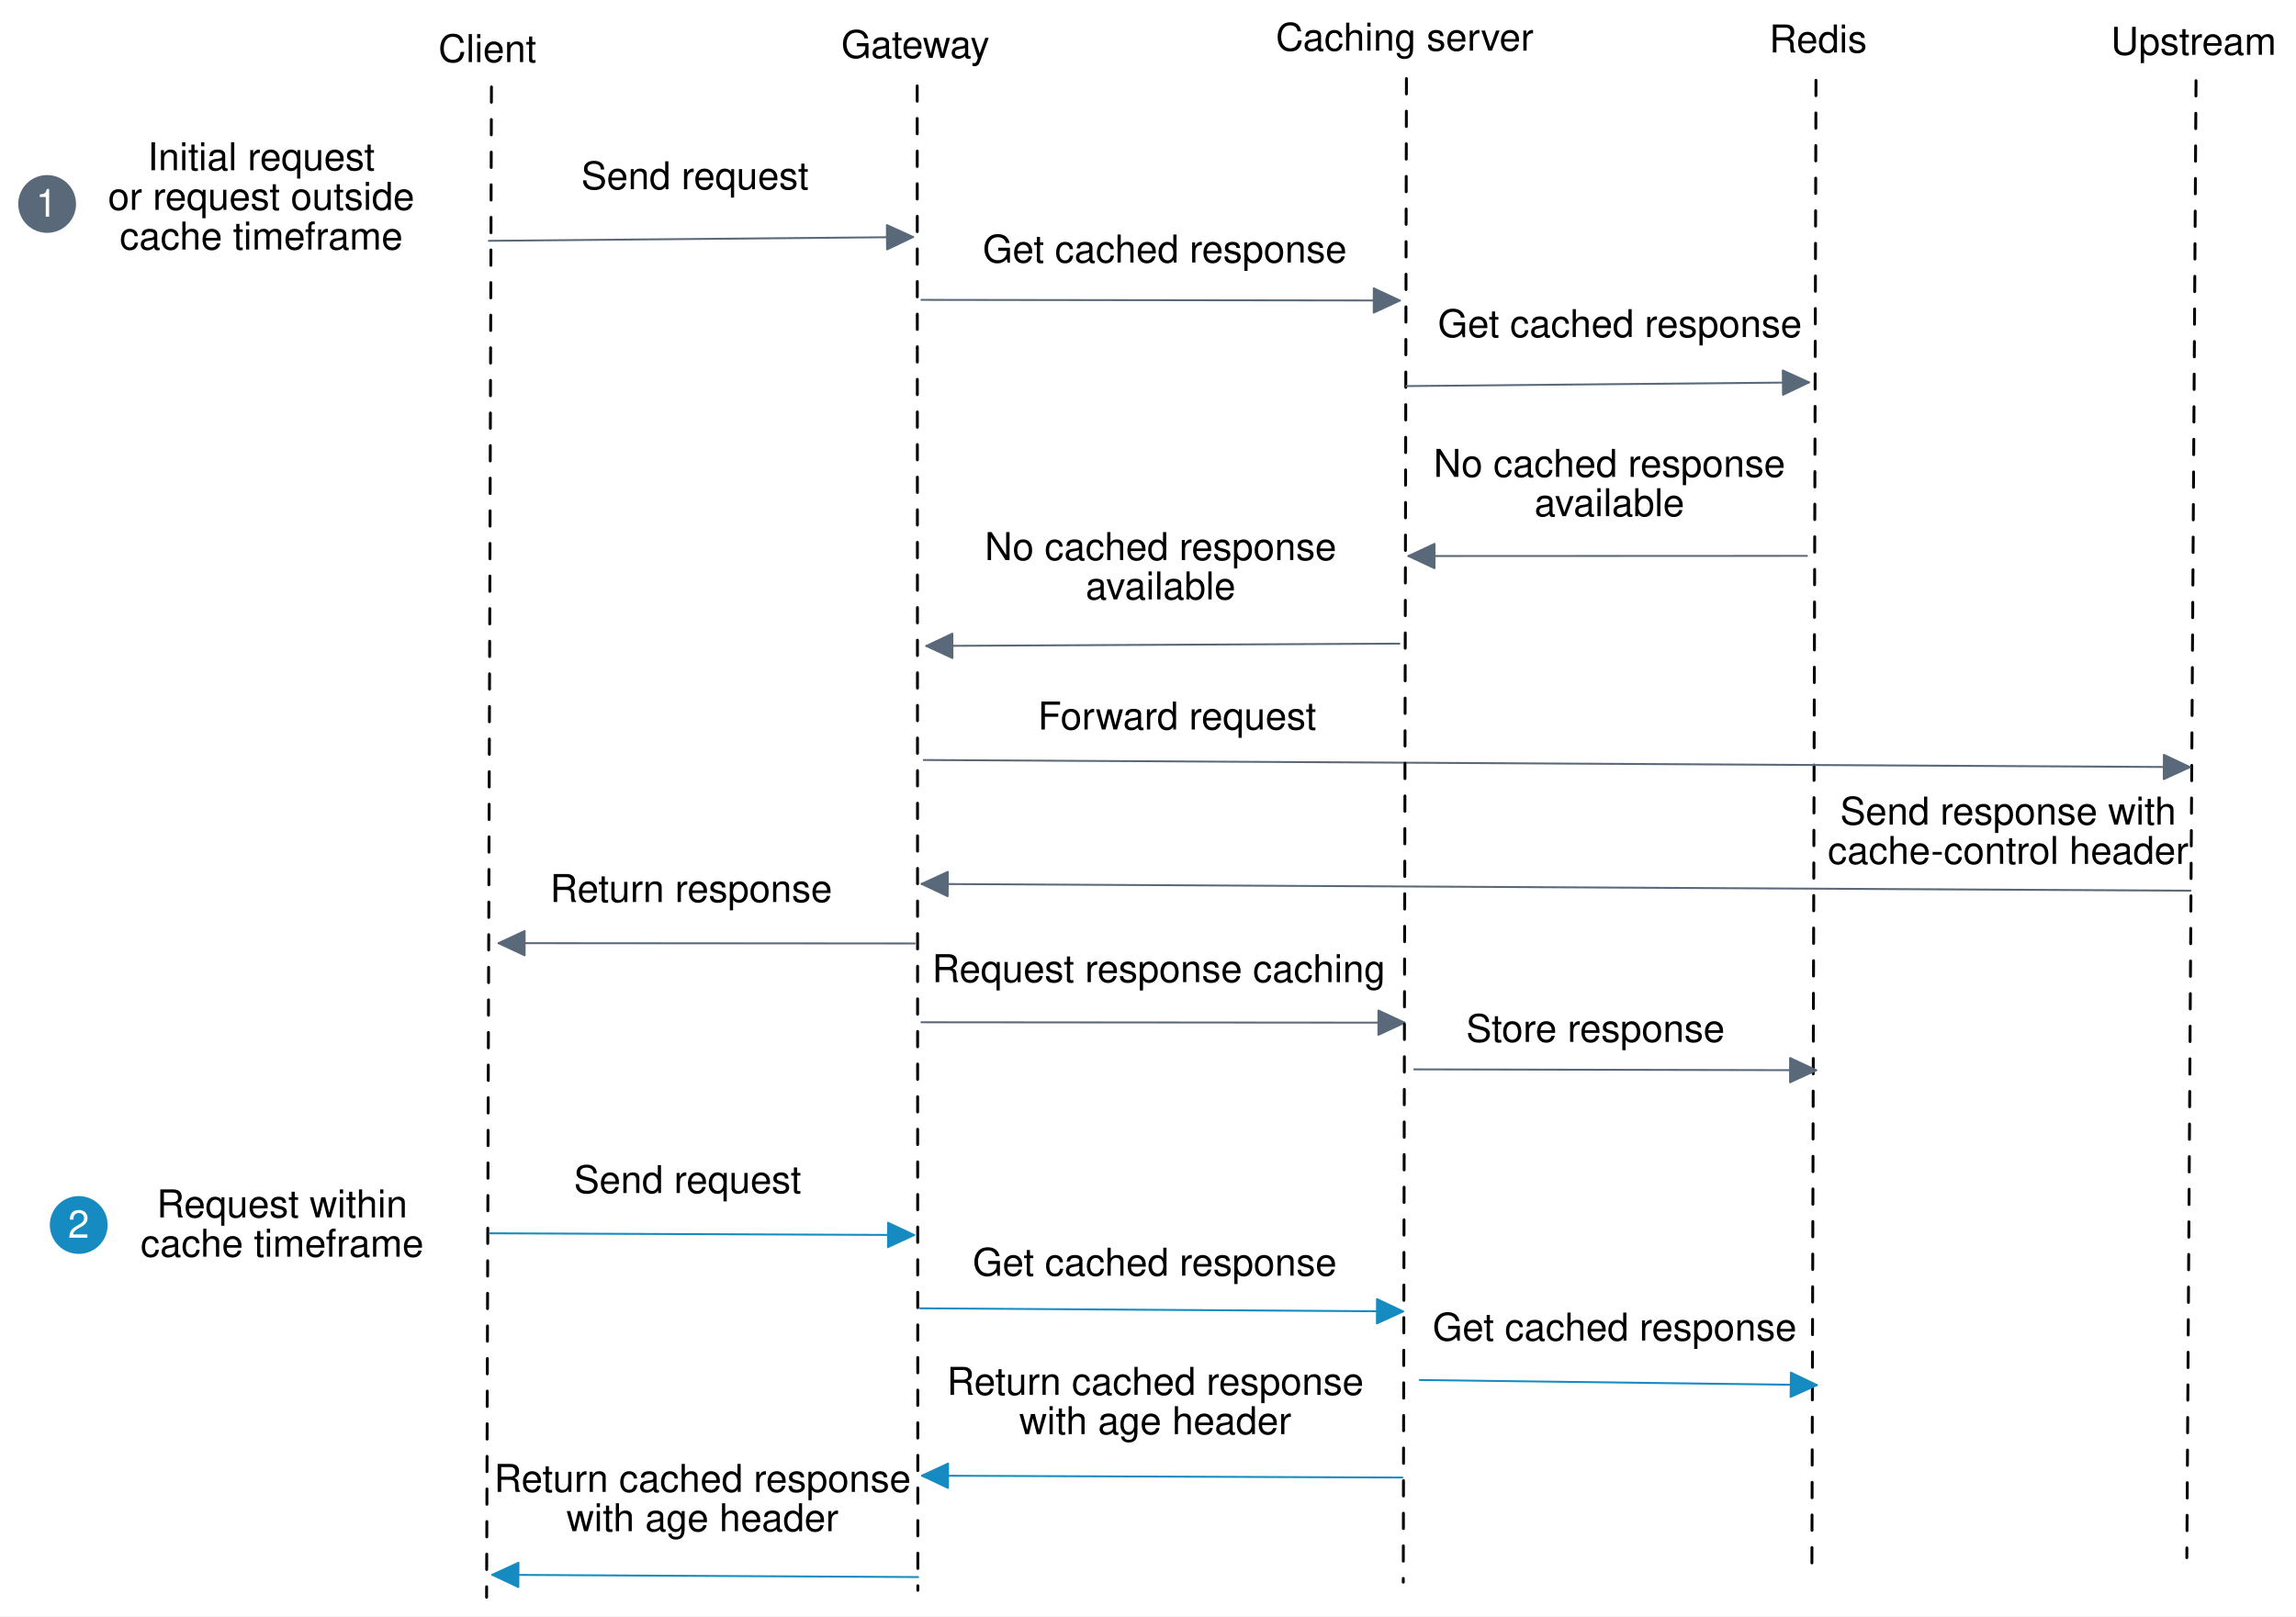
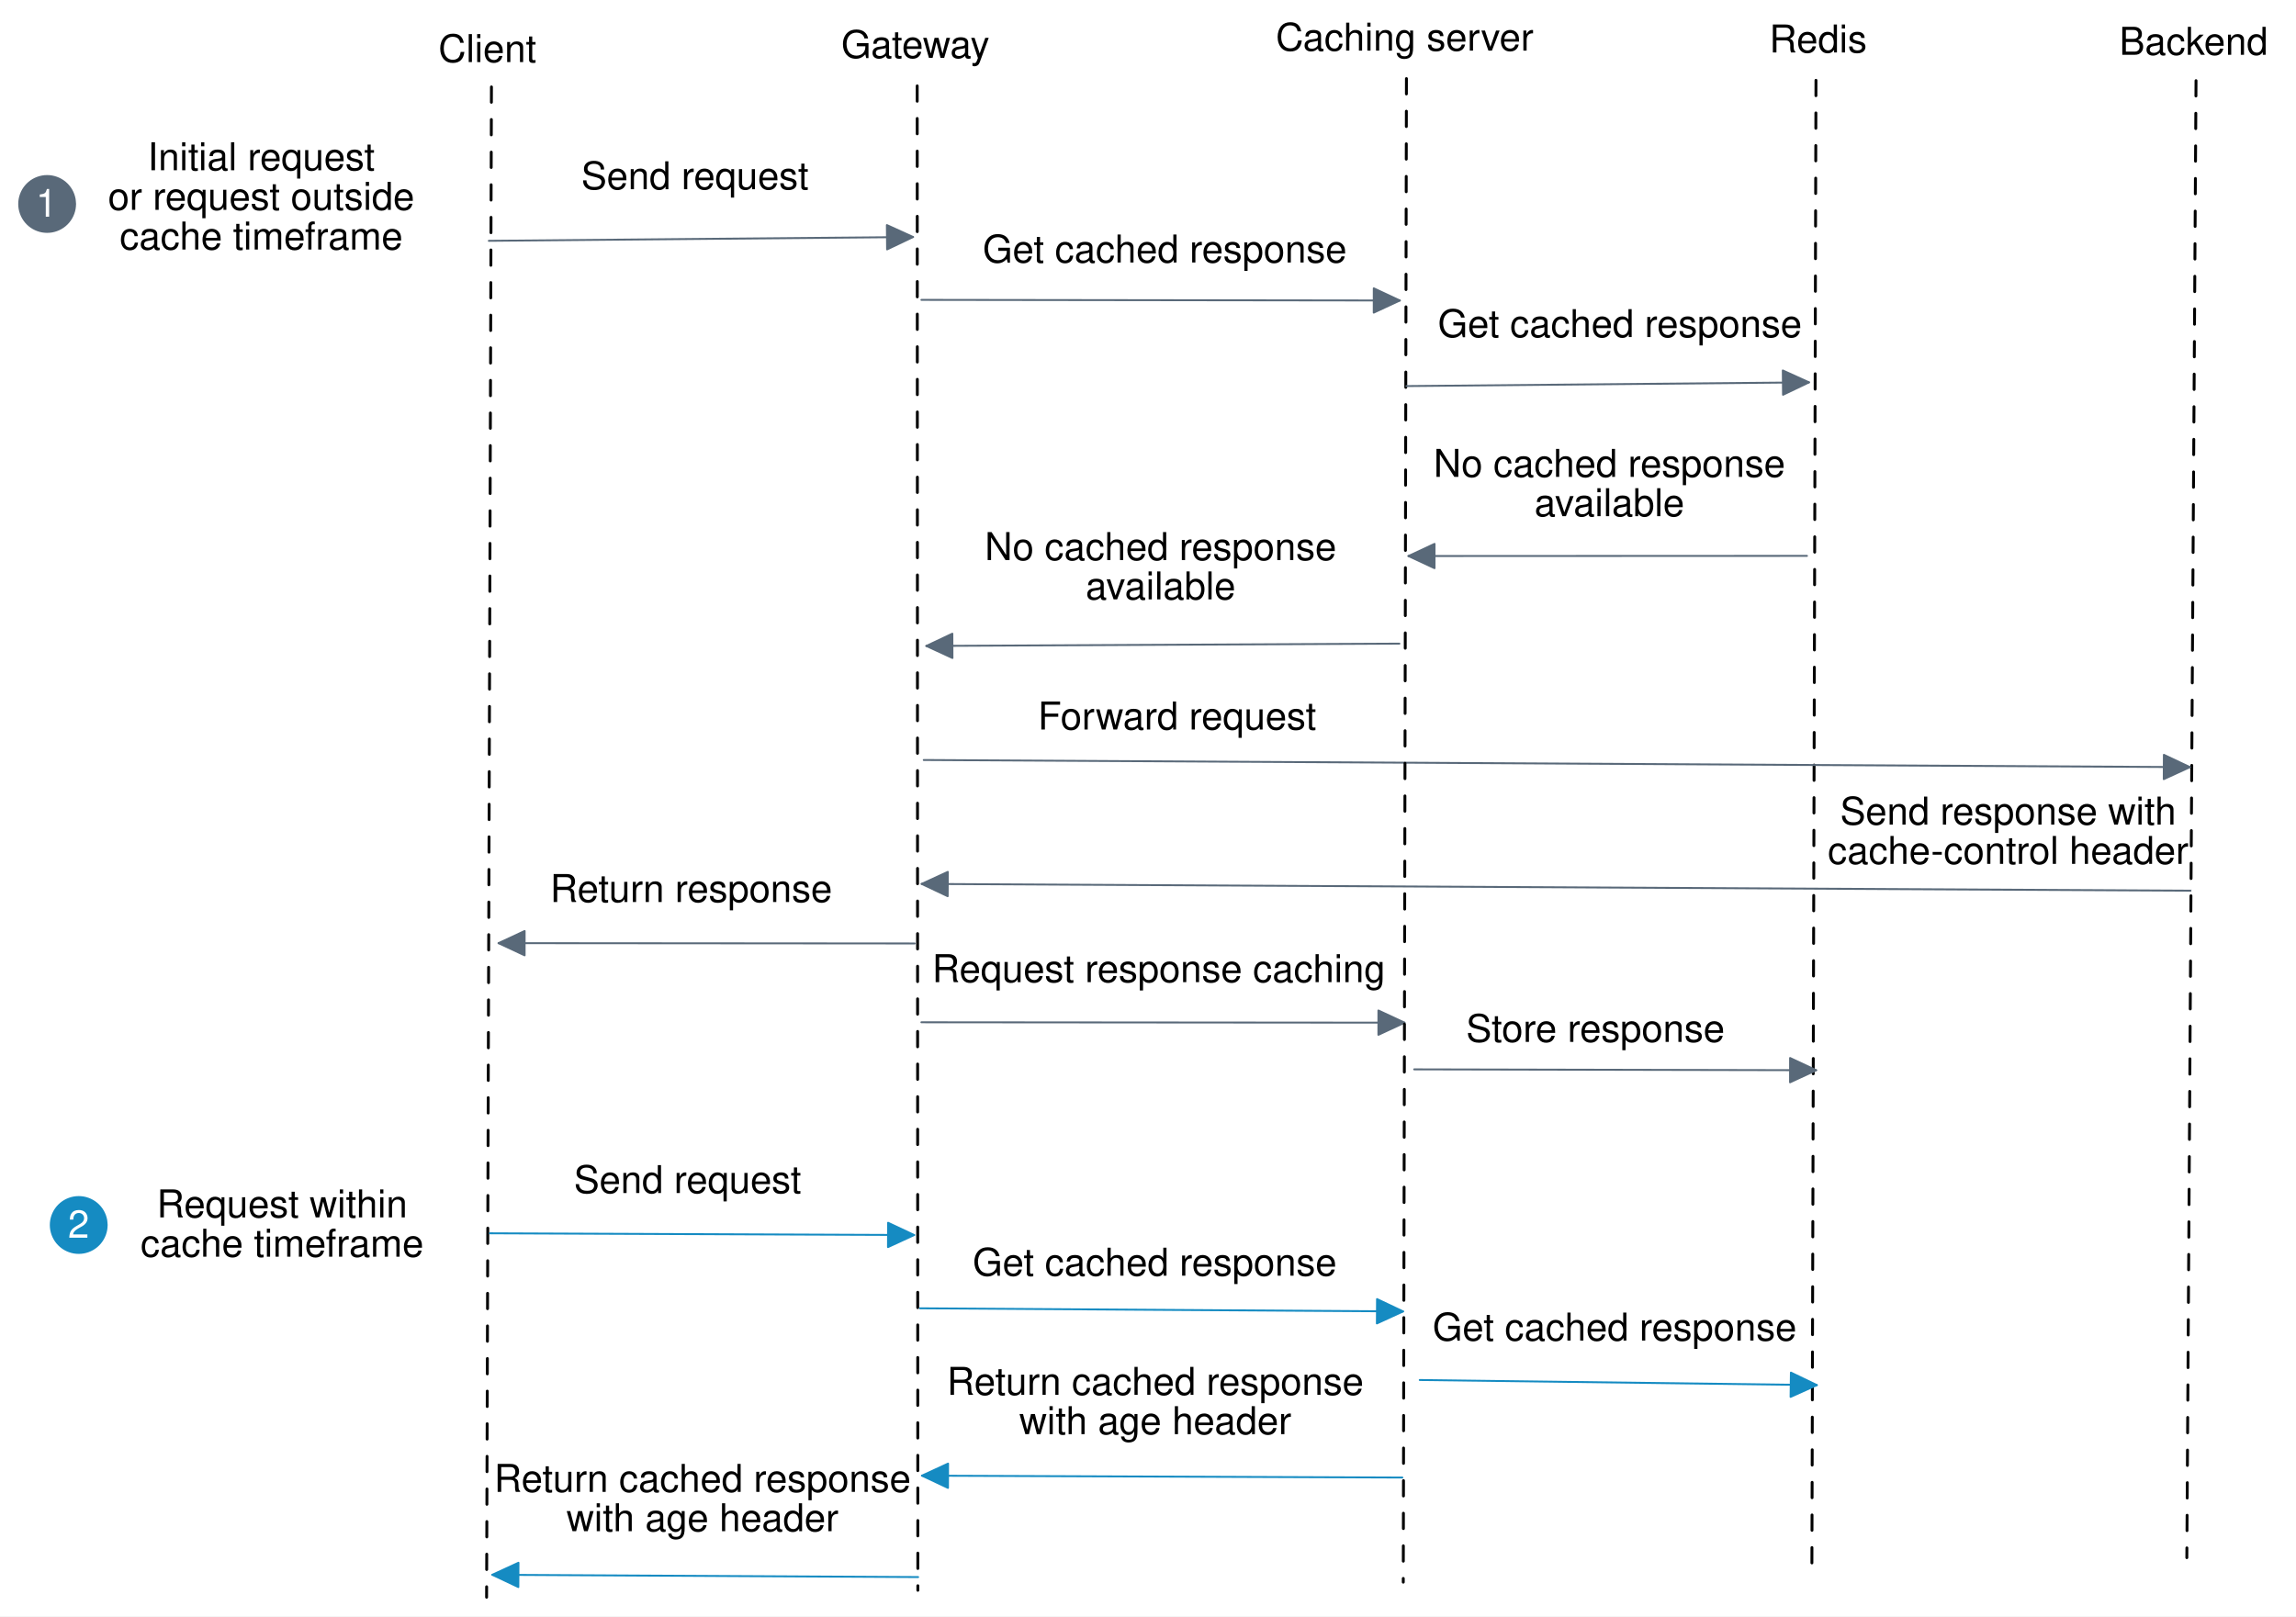
<svg xmlns="http://www.w3.org/2000/svg" version="1.1" viewBox="0 0 1196.874 842.769" width="1196.874" height="842.769">
  <defs>
    <style class="style-fonts">
      @font-face {
        font-family: "Virgil";
        src: url("https://excalidraw.com/Virgil.woff2");
      }
      @font-face {
        font-family: "Cascadia";
        src: url("https://excalidraw.com/Cascadia.woff2");
      }
      @font-face {
        font-family: "Assistant";
        src: url("https://app.excalidraw.com//dist/excalidraw-assets/Assistant-Regular.woff2");
      }
    </style>
  </defs>
  <rect x="0" y="0" width="1196.874" height="842.769" fill="#ffffff" />
  <g stroke-linecap="round">
    <g transform="translate(254.8182 125.5601) rotate(0 110.5742 -0.9960938)">
      <path d="M0 0 C36.86 -0.33, 184.29 -1.66, 221.15 -1.99 M0 0 C36.86 -0.33, 184.29 -1.66, 221.15 -1.99" stroke="#596979" stroke-width="1" fill="none" />
    </g>
    <g transform="translate(254.8182 125.5601) rotate(0 110.5742 -0.9960938)">
      <path d="M221.15 -1.99 L207.61 4.47 L207.5 -8.21 L221.15 -1.99" stroke="none" stroke-width="0" fill="#596979" fill-rule="evenodd" />
      <path d="M221.15 -1.99 C216.96 0.01, 212.76 2.01, 207.61 4.47 M221.15 -1.99 C215.87 0.53, 210.6 3.04, 207.61 4.47 M207.61 4.47 C207.58 1.17, 207.55 -2.14, 207.5 -8.21 M207.61 4.47 C207.57 -0.42, 207.52 -5.32, 207.5 -8.21 M207.5 -8.21 C212.75 -5.81, 218.01 -3.42, 221.15 -1.99 M207.5 -8.21 C212.5 -5.93, 217.51 -3.65, 221.15 -1.99 M221.15 -1.99 C221.15 -1.99, 221.15 -1.99, 221.15 -1.99 M221.15 -1.99 C221.15 -1.99, 221.15 -1.99, 221.15 -1.99" stroke="#596979" stroke-width="1" fill="none" />
    </g>
  </g>
  <mask />
  <g transform="translate(302.7468 82.26881) rotate(0 59.53333 10.5)">
    <text x="59.533" y="16.4" font-family="Helvetica, Segoe UI Emoji" font-size="20px" fill="black" text-anchor="middle" style="white-space: pre;" direction="ltr" dominant-baseline="alphabetic">Send request</text>
  </g>
  <g transform="translate(228.5221 15.96816) rotate(0 25.56667 10.5)">
    <text x="25.567" y="16.4" font-family="Helvetica, Segoe UI Emoji" font-size="20px" fill="black" text-anchor="middle" style="white-space: pre;" direction="ltr" dominant-baseline="alphabetic">Client</text>
  </g>
  <g stroke-linecap="round">
    <g transform="translate(256.1876 45.31856) rotate(0 -1.265523 393.7251)">
      <path d="M0 0 C-0.42 131.24, -2.11 656.21, -2.53 787.45" stroke="black" stroke-width="1.5" fill="none" stroke-dasharray="8 9" />
    </g>
  </g>
  <mask />
  <g transform="translate(437.712 13.80023) rotate(0 39.48333 10.5)">
    <text x="39.483" y="16.4" font-family="Helvetica, Segoe UI Emoji" font-size="20px" fill="black" text-anchor="middle" style="white-space: pre;" direction="ltr" dominant-baseline="alphabetic">Gateway</text>
  </g>
  <g stroke-linecap="round">
    <g transform="translate(478.1224 44.77591) rotate(0 0.1714221 392.1892)">
      <path d="M0 0 C0.06 130.73, 0.29 653.65, 0.34 784.38" stroke="black" stroke-width="1.5" fill="none" stroke-dasharray="8 9" />
    </g>
  </g>
  <mask />
  <g transform="translate(922.2049 10.96143) rotate(0 25.56667 10.5)">
    <text x="25.567" y="16.4" font-family="Helvetica, Segoe UI Emoji" font-size="20px" fill="black" text-anchor="middle" style="white-space: pre;" direction="ltr" dominant-baseline="alphabetic">Redis</text>
  </g>
  <g stroke-linecap="round">
    <g transform="translate(946.64 41.87859) rotate(0 -1.070706 390.2428)">
      <path d="M0 0 C-0.36 130.08, -1.78 650.4, -2.14 780.49" stroke="black" stroke-width="1.5" fill="none" stroke-dasharray="8 9" />
    </g>
  </g>
  <mask />
  <g transform="translate(1100.141 12.15575) rotate(0 43.36666 10.5)">
-     <text x="43.367" y="16.4" font-family="Helvetica, Segoe UI Emoji" font-size="20px" fill="black" text-anchor="middle" style="white-space: pre;" direction="ltr" dominant-baseline="alphabetic">Upstream</text>
+     <text x="43.367" y="16.4" font-family="Helvetica, Segoe UI Emoji" font-size="20px" fill="black" text-anchor="middle" style="white-space: pre;" direction="ltr" dominant-baseline="alphabetic">Backend</text>
  </g>
  <g stroke-linecap="round">
    <g transform="translate(1144.756 42.05526) rotate(0 -2.39635 385.0399)">
      <path d="M0 0 C-0.8 128.35, -3.99 641.73, -4.79 770.08" stroke="black" stroke-width="1.5" fill="none" stroke-dasharray="8 9" />
    </g>
  </g>
  <mask />
  <g stroke-linecap="round">
    <g transform="translate(481.5441 396.2515) rotate(0 330.0087 1.858182)">
      <path d="M0 0 C110 0.62, 550.01 3.1, 660.02 3.72 M0 0 C110 0.62, 550.01 3.1, 660.02 3.72" stroke="#596979" stroke-width="1" fill="none" />
    </g>
    <g transform="translate(481.5441 396.2515) rotate(0 330.0087 1.858182)">
      <path d="M660.02 3.72 L646.39 9.98 L646.46 -2.7 L660.02 3.72" stroke="none" stroke-width="0" fill="#596979" fill-rule="evenodd" />
      <path d="M660.02 3.72 C656.74 5.22, 653.47 6.73, 646.39 9.98 M660.02 3.72 C656.68 5.25, 653.34 6.79, 646.39 9.98 M646.39 9.98 C646.41 5.41, 646.44 0.85, 646.46 -2.7 M646.39 9.98 C646.41 5.12, 646.44 0.26, 646.46 -2.7 M646.46 -2.7 C651.4 -0.36, 656.33 1.97, 660.02 3.72 M646.46 -2.7 C650.91 -0.59, 655.37 1.52, 660.02 3.72 M660.02 3.72 C660.02 3.72, 660.02 3.72, 660.02 3.72 M660.02 3.72 C660.02 3.72, 660.02 3.72, 660.02 3.72" stroke="#596979" stroke-width="1" fill="none" />
    </g>
  </g>
  <mask />
  <g stroke-linecap="round">
    <g transform="translate(1141.879 464.3951) rotate(0 -330.7148 -1.771141)">
      <path d="M0 0 C-110.24 -0.59, -551.19 -2.95, -661.43 -3.54 M0 0 C-110.24 -0.59, -551.19 -2.95, -661.43 -3.54" stroke="#596979" stroke-width="1" fill="none" />
    </g>
    <g transform="translate(1141.879 464.3951) rotate(0 -330.7148 -1.771141)">
      <path d="M-661.43 -3.54 L-647.8 -9.81 L-647.87 2.87 L-661.43 -3.54" stroke="none" stroke-width="0" fill="#596979" fill-rule="evenodd" />
      <path d="M-661.43 -3.54 C-657.88 -5.17, -654.33 -6.81, -647.8 -9.81 M-661.43 -3.54 C-656.17 -5.96, -650.91 -8.38, -647.8 -9.81 M-647.8 -9.81 C-647.83 -4.93, -647.85 -0.04, -647.87 2.87 M-647.8 -9.81 C-647.83 -5.16, -647.85 -0.51, -647.87 2.87 M-647.87 2.87 C-653.09 0.4, -658.3 -2.06, -661.43 -3.54 M-647.87 2.87 C-652.42 0.72, -656.98 -1.44, -661.43 -3.54 M-661.43 -3.54 C-661.43 -3.54, -661.43 -3.54, -661.43 -3.54 M-661.43 -3.54 C-661.43 -3.54, -661.43 -3.54, -661.43 -3.54" stroke="#596979" stroke-width="1" fill="none" />
    </g>
  </g>
  <mask />
  <g stroke-linecap="round">
    <g transform="translate(480.3081 533.0017) rotate(0 125.9147 0.09877345)">
      <path d="M0 0 C41.97 0.03, 209.86 0.16, 251.83 0.2 M0 0 C41.97 0.03, 209.86 0.16, 251.83 0.2" stroke="#596979" stroke-width="1" fill="none" />
    </g>
    <g transform="translate(480.3081 533.0017) rotate(0 125.9147 0.09877345)">
      <path d="M251.83 0.2 L238.23 6.53 L238.24 -6.15 L251.83 0.2" stroke="none" stroke-width="0" fill="#596979" fill-rule="evenodd" />
      <path d="M251.83 0.2 C249.1 1.47, 246.37 2.74, 238.23 6.53 M251.83 0.2 C246.55 2.66, 241.26 5.11, 238.23 6.53 M238.23 6.53 C238.23 2.62, 238.24 -1.28, 238.24 -6.15 M238.23 6.53 C238.23 3.68, 238.23 0.84, 238.24 -6.15 M238.24 -6.15 C242.32 -4.25, 246.4 -2.34, 251.83 0.2 M238.24 -6.15 C241.28 -4.73, 244.32 -3.31, 251.83 0.2 M251.83 0.2 C251.83 0.2, 251.83 0.2, 251.83 0.2 M251.83 0.2 C251.83 0.2, 251.83 0.2, 251.83 0.2" stroke="#596979" stroke-width="1" fill="none" />
    </g>
  </g>
  <mask />
  <g stroke-linecap="round">
    <g transform="translate(476.8119 491.9053) rotate(0 -108.4595 -0.08222554)">
      <path d="M0 0 C-36.15 -0.03, -180.77 -0.14, -216.92 -0.16 M0 0 C-36.15 -0.03, -180.77 -0.14, -216.92 -0.16" stroke="#596979" stroke-width="1" fill="none" />
    </g>
    <g transform="translate(476.8119 491.9053) rotate(0 -108.4595 -0.08222554)">
      <path d="M-216.92 -0.16 L-203.32 -6.49 L-203.33 6.19 L-216.92 -0.16" stroke="none" stroke-width="0" fill="#596979" fill-rule="evenodd" />
      <path d="M-216.92 -0.16 C-212.51 -2.22, -208.1 -4.27, -203.32 -6.49 M-216.92 -0.16 C-213.73 -1.65, -210.53 -3.14, -203.32 -6.49 M-203.32 -6.49 C-203.32 -3.54, -203.32 -0.59, -203.33 6.19 M-203.32 -6.49 C-203.32 -2.43, -203.33 1.63, -203.33 6.19 M-203.33 6.19 C-206.51 4.7, -209.69 3.21, -216.92 -0.16 M-203.33 6.19 C-207.56 4.21, -211.79 2.23, -216.92 -0.16 M-216.92 -0.16 C-216.92 -0.16, -216.92 -0.16, -216.92 -0.16 M-216.92 -0.16 C-216.92 -0.16, -216.92 -0.16, -216.92 -0.16" stroke="#596979" stroke-width="1" fill="none" />
    </g>
  </g>
  <mask />
  <g transform="translate(286.3104 453.8768) rotate(0 73.98333 10.5)">
    <text x="73.983" y="16.4" font-family="Helvetica, Segoe UI Emoji" font-size="20px" fill="black" text-anchor="middle" style="white-space: pre;" direction="ltr" dominant-baseline="alphabetic">Return response</text>
  </g>
  <g transform="translate(485.5513 495.6624) rotate(0 118.4833 10.5)">
    <text x="118.483" y="16.4" font-family="Helvetica, Segoe UI Emoji" font-size="20px" fill="black" text-anchor="middle" style="white-space: pre;" direction="ltr" dominant-baseline="alphabetic">Request response caching</text>
  </g>
  <g stroke-linecap="round">
    <g transform="translate(255.3793 643.0228) rotate(0 110.5688 0.4519701)">
      <path d="M0 0 C36.86 0.15, 184.28 0.75, 221.14 0.9 M0 0 C36.86 0.15, 184.28 0.75, 221.14 0.9" stroke="#158bc2" stroke-width="1" fill="none" />
    </g>
    <g transform="translate(255.3793 643.0228) rotate(0 110.5688 0.4519701)">
      <path d="M221.14 0.9 L207.52 7.19 L207.57 -5.49 L221.14 0.9" stroke="none" stroke-width="0" fill="#158bc2" fill-rule="evenodd" />
      <path d="M221.14 0.9 C215.82 3.36, 210.5 5.81, 207.52 7.19 M221.14 0.9 C215.89 3.33, 210.64 5.75, 207.52 7.19 M207.52 7.19 C207.53 3.71, 207.55 0.23, 207.57 -5.49 M207.52 7.19 C207.53 3.23, 207.55 -0.74, 207.57 -5.49 M207.57 -5.49 C212.19 -3.31, 216.8 -1.14, 221.14 0.9 M207.57 -5.49 C212.85 -3, 218.12 -0.52, 221.14 0.9 M221.14 0.9 C221.14 0.9, 221.14 0.9, 221.14 0.9 M221.14 0.9 C221.14 0.9, 221.14 0.9, 221.14 0.9" stroke="#158bc2" stroke-width="1" fill="none" />
    </g>
  </g>
  <mask />
  <g transform="translate(298.8963 605.6383) rotate(0 59.53333 10.5)">
    <text x="59.533" y="16.4" font-family="Helvetica, Segoe UI Emoji" font-size="20px" fill="black" text-anchor="middle" style="white-space: pre;" direction="ltr" dominant-baseline="alphabetic">Send request</text>
  </g>
  <g stroke-linecap="round" transform="translate(10 91.77415) rotate(0 14.56982 14.56982)">
    <path d="M29.14 14.57 C29.14 15.41, 29.06 16.27, 28.92 17.1 C28.77 17.93, 28.55 18.76, 28.26 19.55 C27.97 20.35, 27.61 21.12, 27.19 21.85 C26.77 22.59, 26.27 23.29, 25.73 23.94 C25.19 24.58, 24.58 25.19, 23.94 25.73 C23.29 26.27, 22.59 26.77, 21.85 27.19 C21.12 27.61, 20.35 27.97, 19.55 28.26 C18.76 28.55, 17.93 28.77, 17.1 28.92 C16.27 29.06, 15.41 29.14, 14.57 29.14 C13.73 29.14, 12.87 29.06, 12.04 28.92 C11.21 28.77, 10.38 28.55, 9.59 28.26 C8.79 27.97, 8.02 27.61, 7.28 27.19 C6.55 26.77, 5.85 26.27, 5.2 25.73 C4.56 25.19, 3.95 24.58, 3.41 23.94 C2.87 23.29, 2.37 22.59, 1.95 21.85 C1.53 21.12, 1.17 20.35, 0.88 19.55 C0.59 18.76, 0.37 17.93, 0.22 17.1 C0.07 16.27, 0 15.41, 0 14.57 C0 13.73, 0.07 12.87, 0.22 12.04 C0.37 11.21, 0.59 10.38, 0.88 9.59 C1.17 8.79, 1.53 8.02, 1.95 7.28 C2.37 6.55, 2.87 5.85, 3.41 5.2 C3.95 4.56, 4.56 3.95, 5.2 3.41 C5.85 2.87, 6.55 2.37, 7.28 1.95 C8.02 1.53, 8.79 1.17, 9.59 0.88 C10.38 0.59, 11.21 0.37, 12.04 0.22 C12.87 0.07, 13.73 0, 14.57 0 C15.41 0, 16.27 0.07, 17.1 0.22 C17.93 0.37, 18.76 0.59, 19.55 0.88 C20.35 1.17, 21.12 1.53, 21.85 1.95 C22.59 2.37, 23.29 2.87, 23.94 3.41 C24.58 3.95, 25.19 4.56, 25.73 5.2 C26.27 5.85, 26.77 6.55, 27.19 7.28 C27.61 8.02, 27.97 8.79, 28.26 9.59 C28.55 10.38, 28.77 11.21, 28.92 12.04 C29.06 12.87, 29.1 14.15, 29.14 14.57 C29.18 14.99, 29.18 14.15, 29.14 14.57" stroke="none" stroke-width="0" fill="#596979" />
    <path d="M29.14 14.57 C29.14 15.41, 29.06 16.27, 28.92 17.1 C28.77 17.93, 28.55 18.76, 28.26 19.55 C27.97 20.35, 27.61 21.12, 27.19 21.85 C26.77 22.59, 26.27 23.29, 25.73 23.94 C25.19 24.58, 24.58 25.19, 23.94 25.73 C23.29 26.27, 22.59 26.77, 21.85 27.19 C21.12 27.61, 20.35 27.97, 19.55 28.26 C18.76 28.55, 17.93 28.77, 17.1 28.92 C16.27 29.06, 15.41 29.14, 14.57 29.14 C13.73 29.14, 12.87 29.06, 12.04 28.92 C11.21 28.77, 10.38 28.55, 9.59 28.26 C8.79 27.97, 8.02 27.61, 7.28 27.19 C6.55 26.77, 5.85 26.27, 5.2 25.73 C4.56 25.19, 3.95 24.58, 3.41 23.94 C2.87 23.29, 2.37 22.59, 1.95 21.85 C1.53 21.12, 1.17 20.35, 0.88 19.55 C0.59 18.76, 0.37 17.93, 0.22 17.1 C0.07 16.27, 0 15.41, 0 14.57 C0 13.73, 0.07 12.87, 0.22 12.04 C0.37 11.21, 0.59 10.38, 0.88 9.59 C1.17 8.79, 1.53 8.02, 1.95 7.28 C2.37 6.55, 2.87 5.85, 3.41 5.2 C3.95 4.56, 4.56 3.95, 5.2 3.41 C5.85 2.87, 6.55 2.37, 7.28 1.95 C8.02 1.53, 8.79 1.17, 9.59 0.88 C10.38 0.59, 11.21 0.37, 12.04 0.22 C12.87 0.07, 13.73 0, 14.57 0 C15.41 0, 16.27 0.07, 17.1 0.22 C17.93 0.37, 18.76 0.59, 19.55 0.88 C20.35 1.17, 21.12 1.53, 21.85 1.95 C22.59 2.37, 23.29 2.87, 23.94 3.41 C24.58 3.95, 25.19 4.56, 25.73 5.2 C26.27 5.85, 26.77 6.55, 27.19 7.28 C27.61 8.02, 27.97 8.79, 28.26 9.59 C28.55 10.38, 28.77 11.21, 28.92 12.04 C29.06 12.87, 29.1 14.15, 29.14 14.57 C29.18 14.99, 29.18 14.15, 29.14 14.57" stroke="#596979" stroke-width="1" fill="none" />
  </g>
  <g transform="translate(18.67371 96.59452) rotate(0 5.566667 10.5)">
    <text x="0" y="16.4" font-family="Helvetica, Segoe UI Emoji" font-size="20px" fill="white" text-anchor="start" style="white-space: pre;" direction="ltr" dominant-baseline="alphabetic">1</text>
  </g>
  <g stroke-linecap="round">
    <g transform="translate(479.5887 682.1287) rotate(0 125.8959 0.8138932)">
      <path d="M0 0 C41.97 0.27, 209.83 1.36, 251.79 1.63 M0 0 C41.97 0.27, 209.83 1.36, 251.79 1.63" stroke="#158bc2" stroke-width="1" fill="none" />
    </g>
    <g transform="translate(479.5887 682.1287) rotate(0 125.8959 0.8138932)">
      <path d="M251.79 1.63 L238.16 7.88 L238.24 -4.8 L251.79 1.63" stroke="none" stroke-width="0" fill="#158bc2" fill-rule="evenodd" />
      <path d="M251.79 1.63 C248.62 3.08, 245.44 4.54, 238.16 7.88 M251.79 1.63 C247.43 3.63, 243.06 5.63, 238.16 7.88 M238.16 7.88 C238.18 4.91, 238.19 1.95, 238.24 -4.8 M238.16 7.88 C238.18 3.93, 238.21 -0.02, 238.24 -4.8 M238.24 -4.8 C241.97 -3.03, 245.69 -1.26, 251.79 1.63 M238.24 -4.8 C242.33 -2.86, 246.41 -0.92, 251.79 1.63 M251.79 1.63 C251.79 1.63, 251.79 1.63, 251.79 1.63 M251.79 1.63 C251.79 1.63, 251.79 1.63, 251.79 1.63" stroke="#158bc2" stroke-width="1" fill="none" />
    </g>
  </g>
  <mask />
  <g transform="translate(506.8106 648.7099) rotate(0 95.13333 10.5)">
    <text x="95.133" y="16.4" font-family="Helvetica, Segoe UI Emoji" font-size="20px" fill="black" text-anchor="middle" style="white-space: pre;" direction="ltr" dominant-baseline="alphabetic">Get cached response</text>
  </g>
  <g stroke-linecap="round">
    <g transform="translate(731.0202 770.3689) rotate(0 -125.2115 -0.4944348)">
      <path d="M0 0 C-41.74 -0.16, -208.69 -0.82, -250.42 -0.99 M0 0 C-41.74 -0.16, -208.69 -0.82, -250.42 -0.99" stroke="#158bc2" stroke-width="1" fill="none" />
    </g>
    <g transform="translate(731.0202 770.3689) rotate(0 -125.2115 -0.4944348)">
      <path d="M-250.42 -0.99 L-236.8 -7.27 L-236.85 5.4 L-250.42 -0.99" stroke="none" stroke-width="0" fill="#158bc2" fill-rule="evenodd" />
      <path d="M-250.42 -0.99 C-246.59 -2.76, -242.76 -4.53, -236.8 -7.27 M-250.42 -0.99 C-246.24 -2.92, -242.05 -4.85, -236.8 -7.27 M-236.8 -7.27 C-236.82 -3.37, -236.83 0.54, -236.85 5.4 M-236.8 -7.27 C-236.82 -2.84, -236.84 1.59, -236.85 5.4 M-236.85 5.4 C-240.61 3.63, -244.37 1.86, -250.42 -0.99 M-236.85 5.4 C-241.29 3.31, -245.73 1.22, -250.42 -0.99 M-250.42 -0.99 C-250.42 -0.99, -250.42 -0.99, -250.42 -0.99 M-250.42 -0.99 C-250.42 -0.99, -250.42 -0.99, -250.42 -0.99" stroke="#158bc2" stroke-width="1" fill="none" />
    </g>
  </g>
  <mask />
  <g transform="translate(56.06935 72.67919) rotate(0 80.11667 31)">
    <text x="80.117" y="16.067" font-family="Helvetica, Segoe UI Emoji" font-size="20px" fill="black" text-anchor="middle" style="white-space: pre;" direction="ltr" dominant-baseline="alphabetic">Initial request</text>
    <text x="80.117" y="36.734" font-family="Helvetica, Segoe UI Emoji" font-size="20px" fill="black" text-anchor="middle" style="white-space: pre;" direction="ltr" dominant-baseline="alphabetic">or request outside</text>
    <text x="80.117" y="57.4" font-family="Helvetica, Segoe UI Emoji" font-size="20px" fill="black" text-anchor="middle" style="white-space: pre;" direction="ltr" dominant-baseline="alphabetic">cache timeframe</text>
  </g>
  <g transform="translate(493.2078 711.3442) rotate(0 109.0333 20.5)">
    <text x="109.033" y="15.9" font-family="Helvetica, Segoe UI Emoji" font-size="20px" fill="black" text-anchor="middle" style="white-space: pre;" direction="ltr" dominant-baseline="alphabetic">Return cached response</text>
    <text x="109.033" y="36.4" font-family="Helvetica, Segoe UI Emoji" font-size="20px" fill="black" text-anchor="middle" style="white-space: pre;" direction="ltr" dominant-baseline="alphabetic">with age header</text>
  </g>
  <g stroke-linecap="round" transform="translate(26.46751 624.1206) rotate(0 14.56982 14.56982)">
    <path d="M29.14 14.57 C29.14 15.41, 29.06 16.27, 28.92 17.1 C28.77 17.93, 28.55 18.76, 28.26 19.55 C27.97 20.35, 27.61 21.12, 27.19 21.85 C26.77 22.59, 26.27 23.29, 25.73 23.94 C25.19 24.58, 24.58 25.19, 23.94 25.73 C23.29 26.27, 22.59 26.77, 21.85 27.19 C21.12 27.61, 20.35 27.97, 19.55 28.26 C18.76 28.55, 17.93 28.77, 17.1 28.92 C16.27 29.06, 15.41 29.14, 14.57 29.14 C13.73 29.14, 12.87 29.06, 12.04 28.92 C11.21 28.77, 10.38 28.55, 9.59 28.26 C8.79 27.97, 8.02 27.61, 7.28 27.19 C6.55 26.77, 5.85 26.27, 5.2 25.73 C4.56 25.19, 3.95 24.58, 3.41 23.94 C2.87 23.29, 2.37 22.59, 1.95 21.85 C1.53 21.12, 1.17 20.35, 0.88 19.55 C0.59 18.76, 0.37 17.93, 0.22 17.1 C0.07 16.27, 0 15.41, 0 14.57 C0 13.73, 0.07 12.87, 0.22 12.04 C0.37 11.21, 0.59 10.38, 0.88 9.59 C1.17 8.79, 1.53 8.02, 1.95 7.28 C2.37 6.55, 2.87 5.85, 3.41 5.2 C3.95 4.56, 4.56 3.95, 5.2 3.41 C5.85 2.87, 6.55 2.37, 7.28 1.95 C8.02 1.53, 8.79 1.17, 9.59 0.88 C10.38 0.59, 11.21 0.37, 12.04 0.22 C12.87 0.07, 13.73 0, 14.57 0 C15.41 0, 16.27 0.07, 17.1 0.22 C17.93 0.37, 18.76 0.59, 19.55 0.88 C20.35 1.17, 21.12 1.53, 21.85 1.95 C22.59 2.37, 23.29 2.87, 23.94 3.41 C24.58 3.95, 25.19 4.56, 25.73 5.2 C26.27 5.85, 26.77 6.55, 27.19 7.28 C27.61 8.02, 27.97 8.79, 28.26 9.59 C28.55 10.38, 28.77 11.21, 28.92 12.04 C29.06 12.87, 29.1 14.15, 29.14 14.57 C29.18 14.99, 29.18 14.15, 29.14 14.57" stroke="none" stroke-width="0" fill="#158bc2" />
    <path d="M29.14 14.57 C29.14 15.41, 29.06 16.27, 28.92 17.1 C28.77 17.93, 28.55 18.76, 28.26 19.55 C27.97 20.35, 27.61 21.12, 27.19 21.85 C26.77 22.59, 26.27 23.29, 25.73 23.94 C25.19 24.58, 24.58 25.19, 23.94 25.73 C23.29 26.27, 22.59 26.77, 21.85 27.19 C21.12 27.61, 20.35 27.97, 19.55 28.26 C18.76 28.55, 17.93 28.77, 17.1 28.92 C16.27 29.06, 15.41 29.14, 14.57 29.14 C13.73 29.14, 12.87 29.06, 12.04 28.92 C11.21 28.77, 10.38 28.55, 9.59 28.26 C8.79 27.97, 8.02 27.61, 7.28 27.19 C6.55 26.77, 5.85 26.27, 5.2 25.73 C4.56 25.19, 3.95 24.58, 3.41 23.94 C2.87 23.29, 2.37 22.59, 1.95 21.85 C1.53 21.12, 1.17 20.35, 0.88 19.55 C0.59 18.76, 0.37 17.93, 0.22 17.1 C0.07 16.27, 0 15.41, 0 14.57 C0 13.73, 0.07 12.87, 0.22 12.04 C0.37 11.21, 0.59 10.38, 0.88 9.59 C1.17 8.79, 1.53 8.02, 1.95 7.28 C2.37 6.55, 2.87 5.85, 3.41 5.2 C3.95 4.56, 4.56 3.95, 5.2 3.41 C5.85 2.87, 6.55 2.37, 7.28 1.95 C8.02 1.53, 8.79 1.17, 9.59 0.88 C10.38 0.59, 11.21 0.37, 12.04 0.22 C12.87 0.07, 13.73 0, 14.57 0 C15.41 0, 16.27 0.07, 17.1 0.22 C17.93 0.37, 18.76 0.59, 19.55 0.88 C20.35 1.17, 21.12 1.53, 21.85 1.95 C22.59 2.37, 23.29 2.87, 23.94 3.41 C24.58 3.95, 25.19 4.56, 25.73 5.2 C26.27 5.85, 26.77 6.55, 27.19 7.28 C27.61 8.02, 27.97 8.79, 28.26 9.59 C28.55 10.38, 28.77 11.21, 28.92 12.04 C29.06 12.87, 29.1 14.15, 29.14 14.57 C29.18 14.99, 29.18 14.15, 29.14 14.57" stroke="#158bc2" stroke-width="1" fill="none" />
  </g>
  <g transform="translate(35.42367 628.941) rotate(0 5.566667 10.5)">
    <text x="0" y="16.4" font-family="Helvetica, Segoe UI Emoji" font-size="20px" fill="white" text-anchor="start" style="white-space: pre;" direction="ltr" dominant-baseline="alphabetic">2</text>
  </g>
  <g transform="translate(73.09401 618.82) rotate(0 73.96667 20.5)">
    <text x="73.967" y="15.9" font-family="Helvetica, Segoe UI Emoji" font-size="20px" fill="black" text-anchor="middle" style="white-space: pre;" direction="ltr" dominant-baseline="alphabetic">Request within</text>
    <text x="73.967" y="36.4" font-family="Helvetica, Segoe UI Emoji" font-size="20px" fill="black" text-anchor="middle" style="white-space: pre;" direction="ltr" dominant-baseline="alphabetic">cache timeframe</text>
  </g>
  <g stroke-linecap="round">
    <g transform="translate(478.6046 822.2601) rotate(0 -110.9799 -0.6009893)">
      <path d="M0 0 C-36.99 -0.2, -184.97 -1, -221.96 -1.2 M0 0 C-36.99 -0.2, -184.97 -1, -221.96 -1.2" stroke="#158bc2" stroke-width="1" fill="none" />
    </g>
    <g transform="translate(478.6046 822.2601) rotate(0 -110.9799 -0.6009893)">
      <path d="M-221.96 -1.2 L-208.33 -7.47 L-208.4 5.21 L-221.96 -1.2" stroke="none" stroke-width="0" fill="#158bc2" fill-rule="evenodd" />
      <path d="M-221.96 -1.2 C-216.57 -3.68, -211.19 -6.16, -208.33 -7.47 M-221.96 -1.2 C-216.9 -3.53, -211.84 -5.85, -208.33 -7.47 M-208.33 -7.47 C-208.35 -3.95, -208.37 -0.43, -208.4 5.21 M-208.33 -7.47 C-208.36 -2.61, -208.38 2.26, -208.4 5.21 M-208.4 5.21 C-213.8 2.66, -219.2 0.1, -221.96 -1.2 M-208.4 5.21 C-212.28 3.37, -216.17 1.54, -221.96 -1.2 M-221.96 -1.2 C-221.96 -1.2, -221.96 -1.2, -221.96 -1.2 M-221.96 -1.2 C-221.96 -1.2, -221.96 -1.2, -221.96 -1.2" stroke="#158bc2" stroke-width="1" fill="none" />
    </g>
  </g>
  <mask />
  <g transform="translate(540.7485 363.9498) rotate(0 72.86667 10.5)">
    <text x="72.867" y="16.4" font-family="Helvetica, Segoe UI Emoji" font-size="20px" fill="black" text-anchor="middle" style="white-space: pre;" direction="ltr" dominant-baseline="alphabetic">Forward request</text>
  </g>
  <g transform="translate(664.9469 10) rotate(0 67.28333 10.5)">
    <text x="67.283" y="16.4" font-family="Helvetica, Segoe UI Emoji" font-size="20px" fill="black" text-anchor="middle" style="white-space: pre;" direction="ltr" dominant-baseline="alphabetic">Caching server</text>
  </g>
  <g stroke-linecap="round">
    <g transform="translate(733.1573 40.97567) rotate(0 -0.8242143 391.9719)">
      <path d="M0 0 C-0.27 130.66, -1.37 653.29, -1.65 783.94" stroke="black" stroke-width="1.5" fill="none" stroke-dasharray="8 9" />
    </g>
  </g>
  <mask />
  <g stroke-linecap="round">
    <g transform="translate(737.1984 557.5466) rotate(0 104.7671 0.226818)">
      <path d="M0 0 C34.92 0.08, 174.61 0.38, 209.53 0.45 M0 0 C34.92 0.08, 174.61 0.38, 209.53 0.45" stroke="#596979" stroke-width="1" fill="none" />
    </g>
    <g transform="translate(737.1984 557.5466) rotate(0 104.7671 0.226818)">
      <path d="M209.53 0.45 L195.93 6.76 L195.95 -5.92 L209.53 0.45" stroke="none" stroke-width="0" fill="#596979" fill-rule="evenodd" />
      <path d="M209.53 0.45 C205.05 2.53, 200.57 4.61, 195.93 6.76 M209.53 0.45 C204.77 2.66, 200 4.87, 195.93 6.76 M195.93 6.76 C195.94 2.29, 195.95 -2.19, 195.95 -5.92 M195.93 6.76 C195.93 3.15, 195.94 -0.45, 195.95 -5.92 M195.95 -5.92 C200.73 -3.68, 205.5 -1.44, 209.53 0.45 M195.95 -5.92 C201.25 -3.43, 206.54 -0.95, 209.53 0.45 M209.53 0.45 C209.53 0.45, 209.53 0.45, 209.53 0.45 M209.53 0.45 C209.53 0.45, 209.53 0.45, 209.53 0.45" stroke="#596979" stroke-width="1" fill="none" />
    </g>
  </g>
  <mask />
  <g transform="translate(763.8166 526.8148) rotate(0 67.86667 10.5)">
    <text x="67.867" y="16.4" font-family="Helvetica, Segoe UI Emoji" font-size="20px" fill="black" text-anchor="middle" style="white-space: pre;" direction="ltr" dominant-baseline="alphabetic">Store response</text>
  </g>
  <g stroke-linecap="round">
    <g transform="translate(740.0951 719.5107) rotate(0 103.4948 1.324016)">
      <path d="M0 0 C34.5 0.44, 172.49 2.21, 206.99 2.65 M0 0 C34.5 0.44, 172.49 2.21, 206.99 2.65" stroke="#158bc2" stroke-width="1" fill="none" />
    </g>
    <g transform="translate(740.0951 719.5107) rotate(0 103.4948 1.324016)">
      <path d="M206.99 2.65 L193.31 8.81 L193.48 -3.86 L206.99 2.65" stroke="none" stroke-width="0" fill="#158bc2" fill-rule="evenodd" />
      <path d="M206.99 2.65 C202.14 4.83, 197.29 7.02, 193.31 8.81 M206.99 2.65 C202.86 4.51, 198.72 6.37, 193.31 8.81 M193.31 8.81 C193.35 5.96, 193.39 3.12, 193.48 -3.86 M193.31 8.81 C193.36 5.17, 193.41 1.54, 193.48 -3.86 M193.48 -3.86 C196.71 -2.31, 199.94 -0.75, 206.99 2.65 M193.48 -3.86 C198.48 -1.45, 203.48 0.96, 206.99 2.65 M206.99 2.65 C206.99 2.65, 206.99 2.65, 206.99 2.65 M206.99 2.65 C206.99 2.65, 206.99 2.65, 206.99 2.65" stroke="#158bc2" stroke-width="1" fill="none" />
    </g>
  </g>
  <mask />
  <g transform="translate(746.5509 682.5399) rotate(0 95.13333 10.5)">
    <text x="95.133" y="16.4" font-family="Helvetica, Segoe UI Emoji" font-size="20px" fill="black" text-anchor="middle" style="white-space: pre;" direction="ltr" dominant-baseline="alphabetic">Get cached response</text>
  </g>
  <g transform="translate(952.8031 414.0167) rotate(0 94.01667 20.5)">
    <text x="94.017" y="15.9" font-family="Helvetica, Segoe UI Emoji" font-size="20px" fill="black" text-anchor="middle" style="white-space: pre;" direction="ltr" dominant-baseline="alphabetic">Send response with </text>
    <text x="94.017" y="36.4" font-family="Helvetica, Segoe UI Emoji" font-size="20px" fill="black" text-anchor="middle" style="white-space: pre;" direction="ltr" dominant-baseline="alphabetic">cache-control header</text>
  </g>
  <g stroke-linecap="round">
    <g transform="translate(480.3212 156.3494) rotate(0 124.6957 0.1662667)">
      <path d="M0 0 C41.57 0.06, 207.83 0.28, 249.39 0.33 M0 0 C41.57 0.06, 207.83 0.28, 249.39 0.33" stroke="#596979" stroke-width="1" fill="none" />
    </g>
    <g transform="translate(480.3212 156.3494) rotate(0 124.6957 0.1662667)">
      <path d="M249.39 0.33 L235.79 6.65 L235.81 -6.02 L249.39 0.33" stroke="none" stroke-width="0" fill="#596979" fill-rule="evenodd" />
      <path d="M249.39 0.33 C245.62 2.08, 241.86 3.83, 235.79 6.65 M249.39 0.33 C244.94 2.4, 240.49 4.47, 235.79 6.65 M235.79 6.65 C235.79 3.13, 235.8 -0.39, 235.81 -6.02 M235.79 6.65 C235.79 1.88, 235.8 -2.89, 235.81 -6.02 M235.81 -6.02 C240.69 -3.74, 245.57 -1.46, 249.39 0.33 M235.81 -6.02 C239.4 -4.34, 242.99 -2.66, 249.39 0.33 M249.39 0.33 C249.39 0.33, 249.39 0.33, 249.39 0.33 M249.39 0.33 C249.39 0.33, 249.39 0.33, 249.39 0.33" stroke="#596979" stroke-width="1" fill="none" />
    </g>
  </g>
  <mask />
  <g transform="translate(512.0418 120.4635) rotate(0 95.13333 10.5)">
    <text x="95.133" y="16.4" font-family="Helvetica, Segoe UI Emoji" font-size="20px" fill="black" text-anchor="middle" style="white-space: pre;" direction="ltr" dominant-baseline="alphabetic">Get cached response</text>
  </g>
  <g stroke-linecap="round">
    <g transform="translate(733.1663 201.2951) rotate(0 104.9175 -0.9697744)">
      <path d="M0 0 C34.97 -0.32, 174.86 -1.62, 209.83 -1.94 M0 0 C34.97 -0.32, 174.86 -1.62, 209.83 -1.94" stroke="#596979" stroke-width="1" fill="none" />
    </g>
    <g transform="translate(733.1663 201.2951) rotate(0 104.9175 -0.9697744)">
      <path d="M209.83 -1.94 L196.3 4.53 L196.18 -8.15 L209.83 -1.94" stroke="none" stroke-width="0" fill="#596979" fill-rule="evenodd" />
      <path d="M209.83 -1.94 C205.05 0.34, 200.27 2.63, 196.3 4.53 M209.83 -1.94 C205.98 -0.1, 202.13 1.74, 196.3 4.53 M196.3 4.53 C196.26 0.07, 196.22 -4.39, 196.18 -8.15 M196.3 4.53 C196.25 -0.42, 196.21 -5.36, 196.18 -8.15 M196.18 -8.15 C201.02 -5.95, 205.86 -3.75, 209.83 -1.94 M196.18 -8.15 C200.25 -6.3, 204.32 -4.45, 209.83 -1.94 M209.83 -1.94 C209.83 -1.94, 209.83 -1.94, 209.83 -1.94 M209.83 -1.94 C209.83 -1.94, 209.83 -1.94, 209.83 -1.94" stroke="#596979" stroke-width="1" fill="none" />
    </g>
  </g>
  <mask />
  <g transform="translate(749.2957 159.3468) rotate(0 95.13333 10.5)">
    <text x="95.133" y="16.4" font-family="Helvetica, Segoe UI Emoji" font-size="20px" fill="black" text-anchor="middle" style="white-space: pre;" direction="ltr" dominant-baseline="alphabetic">Get cached response</text>
  </g>
  <g stroke-linecap="round">
    <g transform="translate(941.9446 289.8249) rotate(0 -103.8678 0.04229421)">
      <path d="M0 0 C-34.62 0.01, -173.11 0.07, -207.74 0.08 M0 0 C-34.62 0.01, -173.11 0.07, -207.74 0.08" stroke="#596979" stroke-width="1" fill="none" />
    </g>
    <g transform="translate(941.9446 289.8249) rotate(0 -103.8678 0.04229421)">
      <path d="M-207.74 0.08 L-194.14 -6.26 L-194.14 6.42 L-207.74 0.08" stroke="none" stroke-width="0" fill="#596979" fill-rule="evenodd" />
      <path d="M-207.74 0.08 C-204.68 -1.34, -201.63 -2.77, -194.14 -6.26 M-207.74 0.08 C-203.83 -1.74, -199.93 -3.56, -194.14 -6.26 M-194.14 -6.26 C-194.14 -3.23, -194.14 -0.19, -194.14 6.42 M-194.14 -6.26 C-194.14 -1.57, -194.14 3.13, -194.14 6.42 M-194.14 6.42 C-199.54 3.9, -204.94 1.38, -207.74 0.08 M-194.14 6.42 C-197.7 4.76, -201.26 3.1, -207.74 0.08 M-207.74 0.08 C-207.74 0.08, -207.74 0.08, -207.74 0.08 M-207.74 0.08 C-207.74 0.08, -207.74 0.08, -207.74 0.08" stroke="#596979" stroke-width="1" fill="none" />
    </g>
  </g>
  <mask />
  <g transform="translate(747.1815 232.722) rotate(0 91.78333 20.5)">
    <text x="91.783" y="15.9" font-family="Helvetica, Segoe UI Emoji" font-size="20px" fill="black" text-anchor="middle" style="white-space: pre;" direction="ltr" dominant-baseline="alphabetic">No cached response</text>
    <text x="91.783" y="36.4" font-family="Helvetica, Segoe UI Emoji" font-size="20px" fill="black" text-anchor="middle" style="white-space: pre;" direction="ltr" dominant-baseline="alphabetic"> available </text>
  </g>
  <g stroke-linecap="round">
    <g transform="translate(729.4772 335.5817) rotate(0 -123.2963 0.607147)">
      <path d="M0 0 C-41.1 0.2, -205.49 1.01, -246.59 1.21 M0 0 C-41.1 0.2, -205.49 1.01, -246.59 1.21" stroke="#596979" stroke-width="1" fill="none" />
    </g>
    <g transform="translate(729.4772 335.5817) rotate(0 -123.2963 0.607147)">
      <path d="M-246.59 1.21 L-233.03 -5.19 L-232.97 7.49 L-246.59 1.21" stroke="none" stroke-width="0" fill="#596979" fill-rule="evenodd" />
      <path d="M-246.59 1.21 C-241.19 -1.34, -235.79 -3.89, -233.03 -5.19 M-246.59 1.21 C-242.71 -0.62, -238.82 -2.46, -233.03 -5.19 M-233.03 -5.19 C-233.01 -1.56, -232.99 2.07, -232.97 7.49 M-233.03 -5.19 C-233.02 -2.42, -233 0.36, -232.97 7.49 M-232.97 7.49 C-237.01 5.63, -241.05 3.76, -246.59 1.21 M-232.97 7.49 C-238.16 5.1, -243.36 2.7, -246.59 1.21 M-246.59 1.21 C-246.59 1.21, -246.59 1.21, -246.59 1.21 M-246.59 1.21 C-246.59 1.21, -246.59 1.21, -246.59 1.21" stroke="#596979" stroke-width="1" fill="none" />
    </g>
  </g>
  <mask />
  <g transform="translate(513.2328 276.1122) rotate(0 91.78333 20.5)">
    <text x="91.783" y="15.9" font-family="Helvetica, Segoe UI Emoji" font-size="20px" fill="black" text-anchor="middle" style="white-space: pre;" direction="ltr" dominant-baseline="alphabetic">No cached response</text>
    <text x="91.783" y="36.4" font-family="Helvetica, Segoe UI Emoji" font-size="20px" fill="black" text-anchor="middle" style="white-space: pre;" direction="ltr" dominant-baseline="alphabetic"> available </text>
  </g>
  <g transform="translate(257.1623 761.9451) rotate(0 109.0333 20.5)">
    <text x="109.033" y="15.9" font-family="Helvetica, Segoe UI Emoji" font-size="20px" fill="black" text-anchor="middle" style="white-space: pre;" direction="ltr" dominant-baseline="alphabetic">Return cached response</text>
    <text x="109.033" y="36.4" font-family="Helvetica, Segoe UI Emoji" font-size="20px" fill="black" text-anchor="middle" style="white-space: pre;" direction="ltr" dominant-baseline="alphabetic">with age header</text>
  </g>
</svg>
